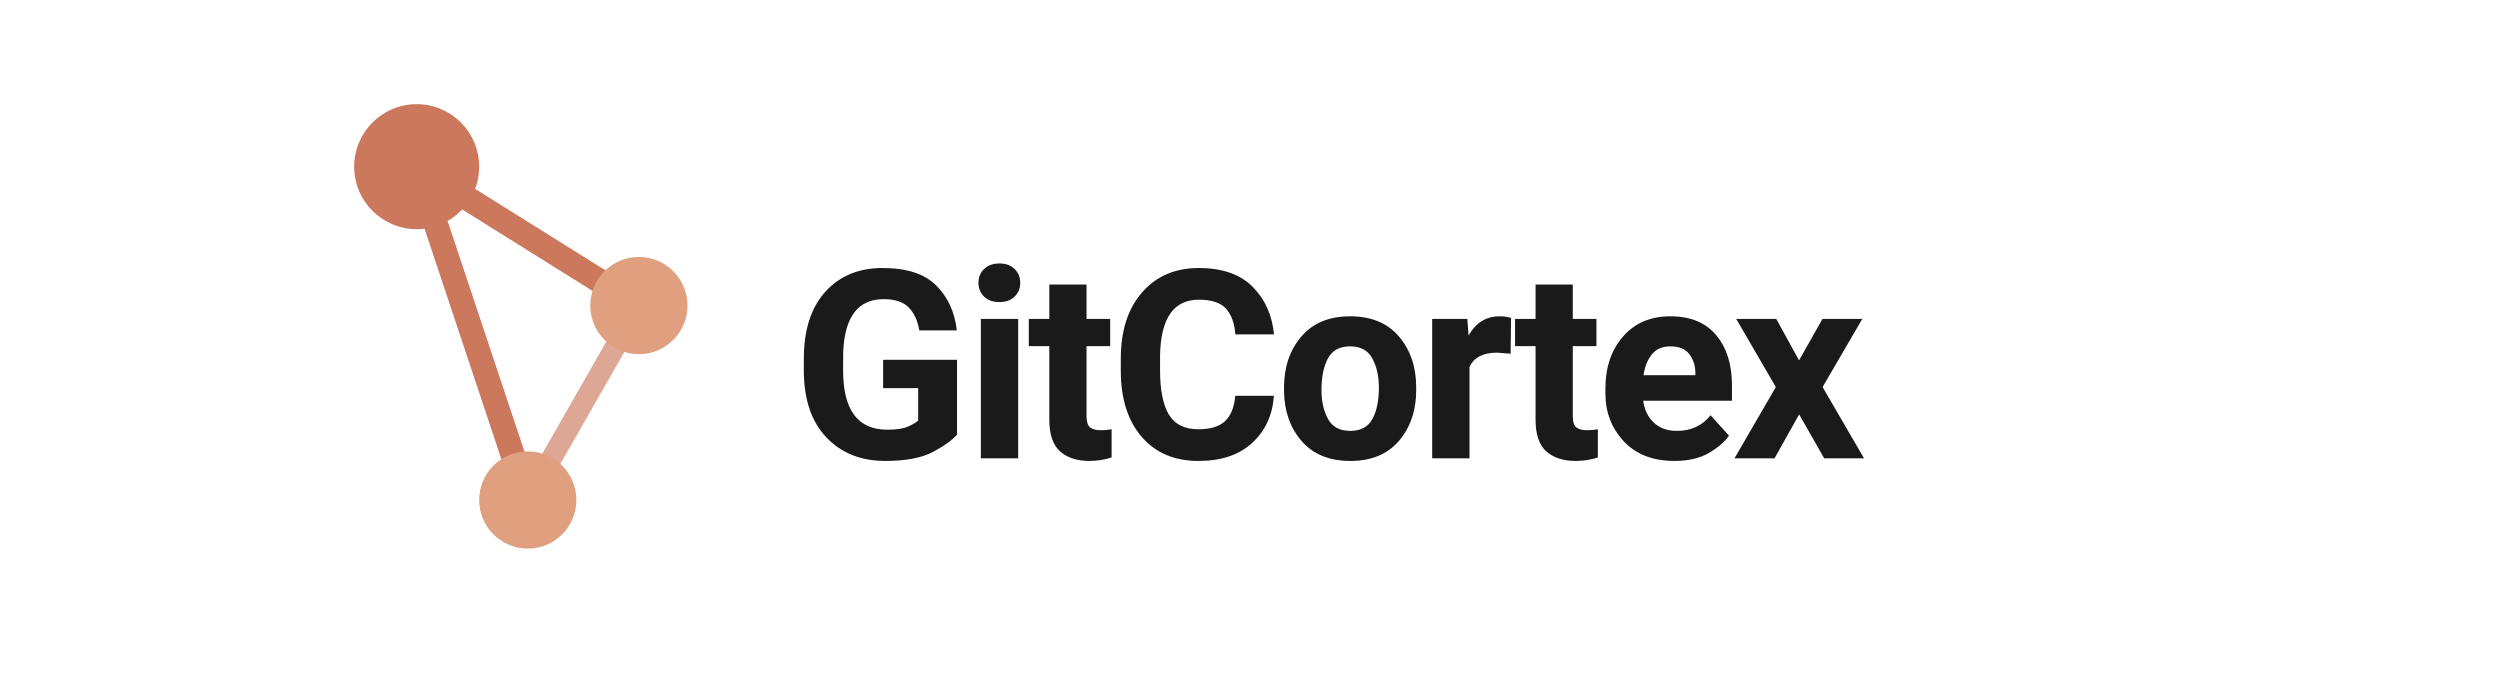
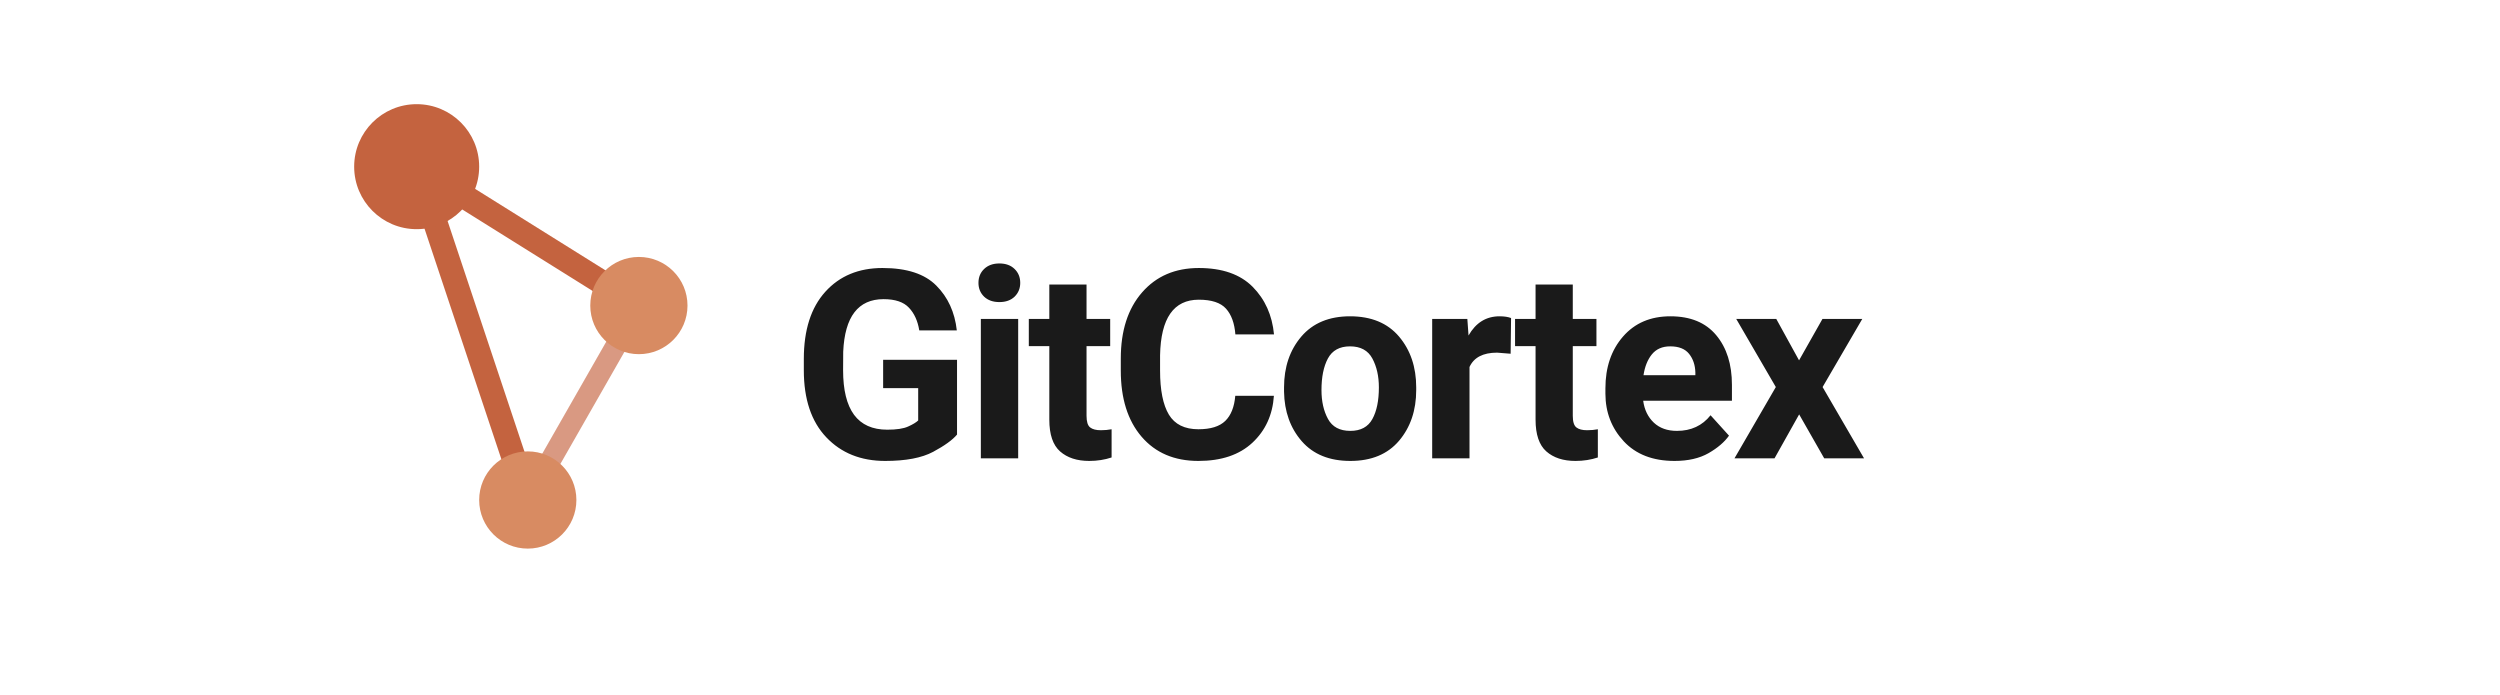
<svg xmlns="http://www.w3.org/2000/svg" viewBox="0 0 360 100" fill="none" aria-label="GitCortex">
  <g transform="translate(50, 0)">
-     <line x1="10" y1="24" x2="42" y2="44" stroke="#cc785c" stroke-width="3.5" stroke-linecap="round" />
-     <line x1="10" y1="24" x2="26" y2="72" stroke="#cc785c" stroke-width="3.5" stroke-linecap="round" />
-     <line x1="42" y1="44" x2="26" y2="72" stroke="#cc785c" stroke-width="3" stroke-linecap="round" opacity="0.65" />
-     <circle cx="10" cy="24" r="9" fill="#cc785c" />
-     <circle cx="42" cy="44" r="7" fill="#e0a07f" />
-     <circle cx="26" cy="72" r="7" fill="#e0a07f" />
+     <line x1="10" y1="24" x2="42" y2="44" stroke="#C4633F" stroke-width="3.5" stroke-linecap="round" />
+     <line x1="10" y1="24" x2="26" y2="72" stroke="#C4633F" stroke-width="3.5" stroke-linecap="round" />
+     <line x1="42" y1="44" x2="26" y2="72" stroke="#C4633F" stroke-width="3" stroke-linecap="round" opacity="0.65" />
+     <circle cx="10" cy="24" r="9" fill="#C4633F" />
+     <circle cx="42" cy="44" r="7" fill="#D88B62" />
+     <circle cx="26" cy="72" r="7" fill="#D88B62" />
    <text x="64" y="66" font-family="-apple-system,BlinkMacSystemFont,'Segoe UI',Roboto,sans-serif" font-size="38" font-weight="700" fill="#1a1a1a" letter-spacing="-1">GitCortex</text>
  </g>
</svg>
